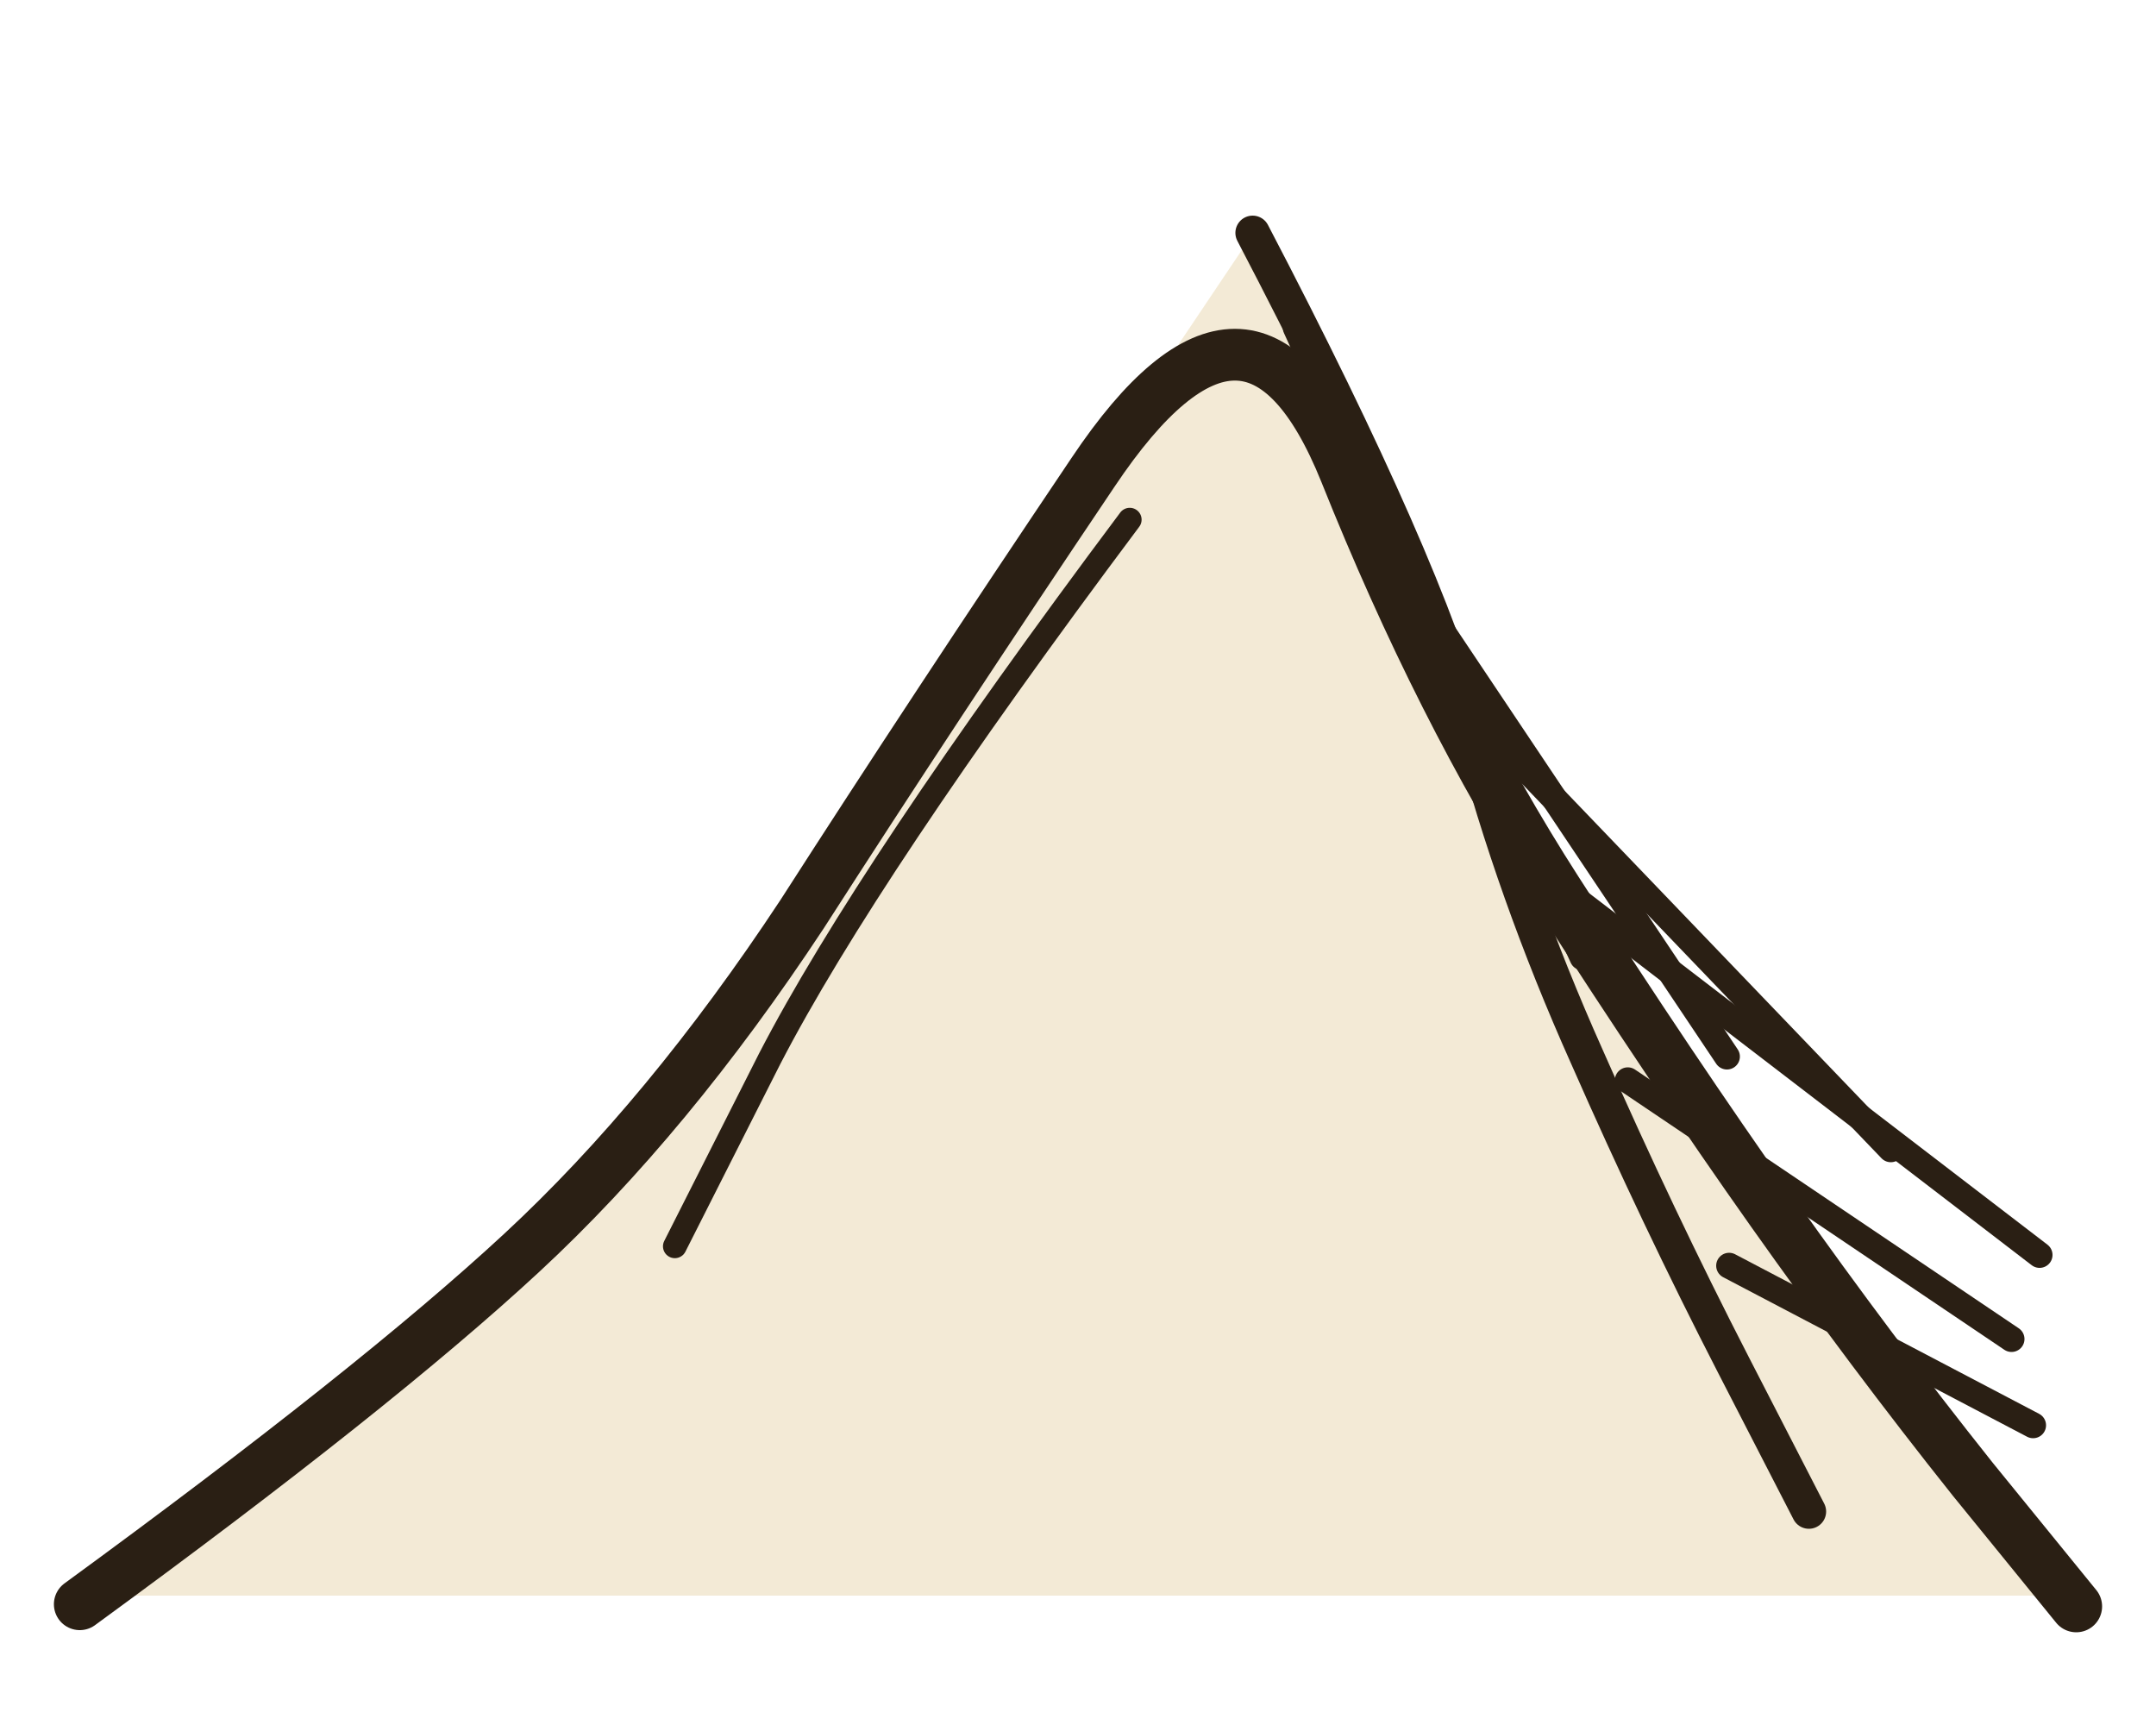
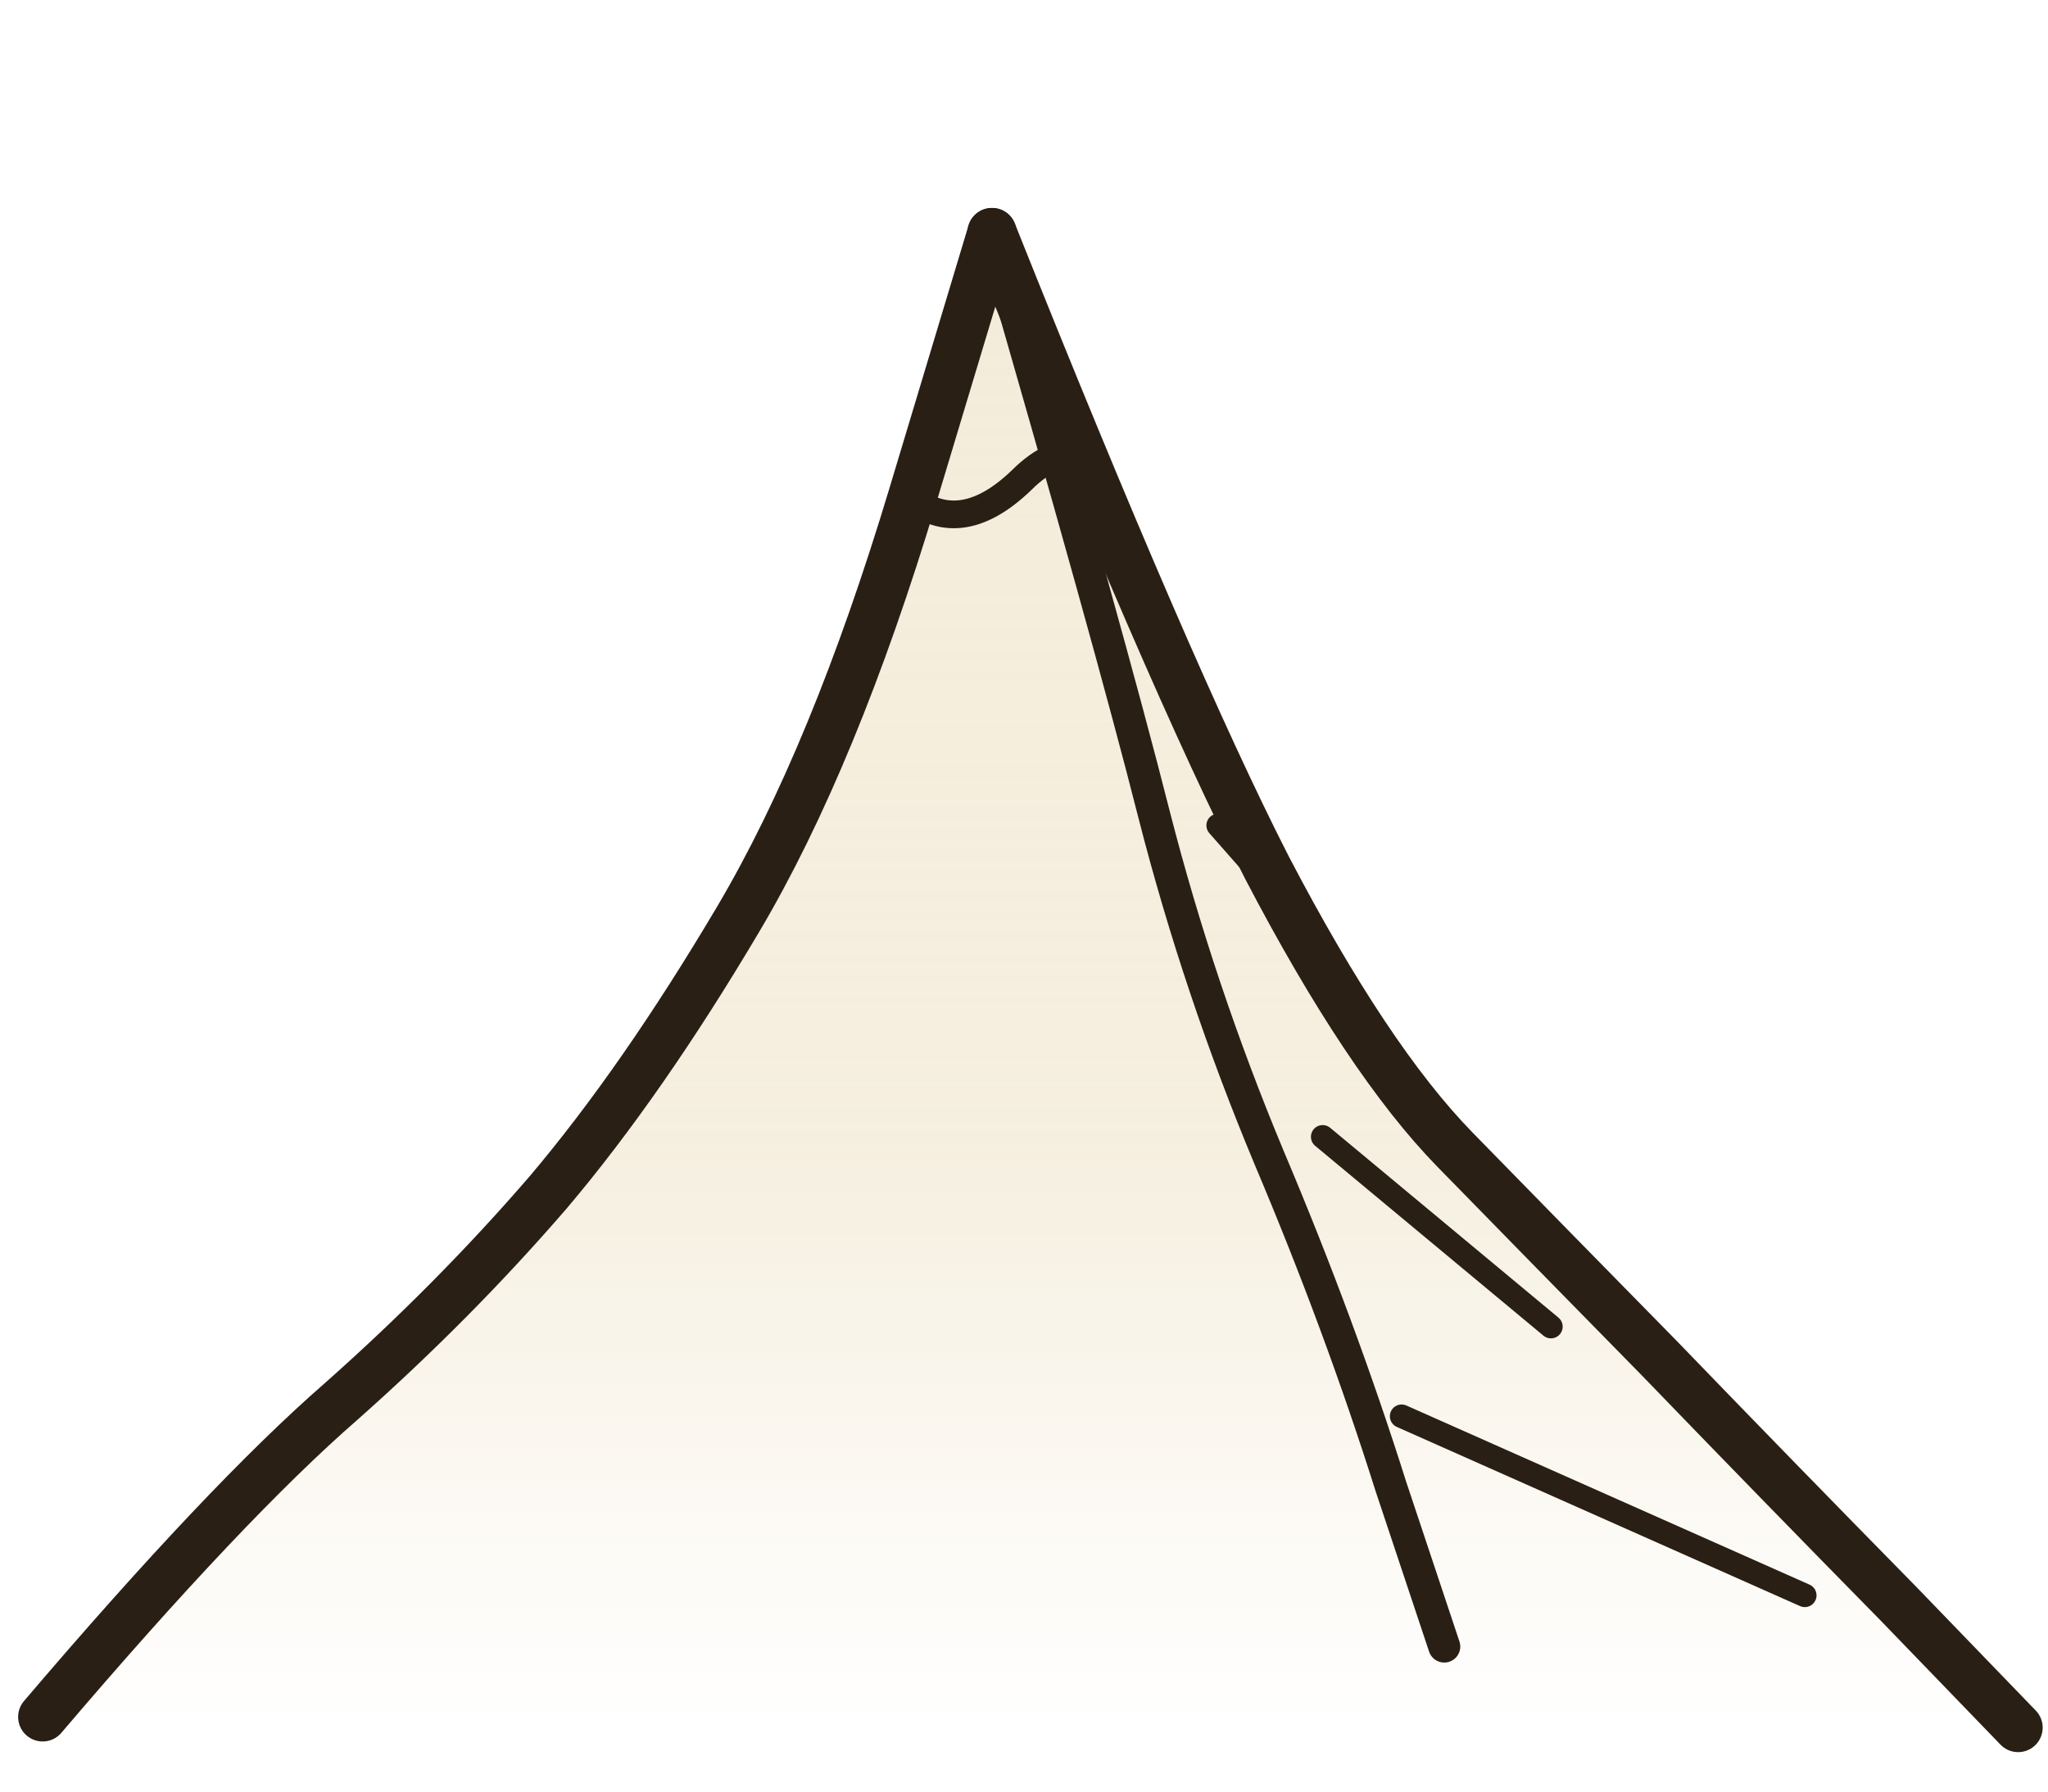
- <svg xmlns="http://www.w3.org/2000/svg" viewBox="0 0 100 80" width="100" height="80">
-   <path d="M 3.7 74.4 L 17.4 64.4 L 31.0 51.8 L 43.3 32.9 L 58.0 11.0 L 66.8 32.9 L 77.6 49.7 L 86.8 62.7 L 96.3 74.5 L 96.0 74.0 L 4.0 74.0 Z" fill="#f3ead6" stroke="none" stroke-width="0" stroke-linecap="round" stroke-linejoin="round" />
-   <path d="M 3.7 74.4 Q 17.4 64.4 24.2 58.1 Q 31.0 51.8 37.2 42.4 Q 43.3 32.9 50.7 21.9 Q 58.0 11.0 62.4 21.9 Q 66.8 32.9 72.2 41.3 Q 77.6 49.7 82.2 56.2 Q 86.8 62.7 91.5 68.6 L 96.3 74.5" fill="none" stroke="#2a1f14" stroke-width="2.4" stroke-linecap="round" stroke-linejoin="round" />
-   <path d="M 58.1 10.8 Q 66.2 26.3 68.2 33.8 Q 70.2 41.4 73.6 49.0 Q 76.9 56.5 80.4 63.3 L 83.9 70.1" fill="none" stroke="#2a1f14" stroke-width="1.6" stroke-linecap="round" stroke-linejoin="round" />
-   <path d="M 60.1 15.2 L 73.4 44.4" fill="none" stroke="#2a1f14" stroke-width="1.2" stroke-linecap="round" stroke-linejoin="round" />
-   <path d="M 64.1 25.1 L 80.1 49.0" fill="none" stroke="#2a1f14" stroke-width="1.2" stroke-linecap="round" stroke-linejoin="round" />
-   <path d="M 68.5 33.3 L 87.7 53.3" fill="none" stroke="#2a1f14" stroke-width="1.2" stroke-linecap="round" stroke-linejoin="round" />
-   <path d="M 72.3 41.1 L 94.6 58.2" fill="none" stroke="#2a1f14" stroke-width="1.2" stroke-linecap="round" stroke-linejoin="round" />
-   <path d="M 75.5 50.1 L 93.3 62.1" fill="none" stroke="#2a1f14" stroke-width="1.2" stroke-linecap="round" stroke-linejoin="round" />
-   <path d="M 80.2 58.7 L 94.3 66.1" fill="none" stroke="#2a1f14" stroke-width="1.2" stroke-linecap="round" stroke-linejoin="round" />
-   <path d="M 52.4 24.1 Q 40.2 40.4 35.7 49.1 L 31.3 57.8" fill="none" stroke="#2a1f14" stroke-width="1.1" stroke-linecap="round" stroke-linejoin="round" />
+ <svg xmlns="http://www.w3.org/2000/svg" viewBox="0 0 96 84" width="96" height="84">
+   <defs>
+     <linearGradient id="g103" gradientUnits="userSpaceOnUse" x1="0" y1="10.9" x2="0" y2="81.0">
+       <stop offset="0" stop-color="#f3ead6" stop-opacity="0.92" />
+       <stop offset="0.62" stop-color="#f3ead6" stop-opacity="0.74" />
+       <stop offset="1" stop-color="#f3ead6" stop-opacity="0" />
+     </linearGradient>
+     <clipPath id="c103">
+       <path d="M 2.0 80.5 L 10.6 70.4 L 21.3 61.0 L 30.1 50.7 L 39.1 35.5 L 46.5 10.9 L 54.8 31.7 L 64.1 49.7 L 72.3 58.1 L 83.3 69.4 L 94.6 81.0 Z" />
+     </clipPath>
+   </defs>
+   <path d="M 2.0 80.5 L 10.6 70.4 L 21.3 61.0 L 30.1 50.7 L 39.1 35.5 L 46.5 10.9 L 54.8 31.7 L 64.1 49.7 L 72.3 58.1 L 83.3 69.4 L 94.6 81.0 Z" fill="url(#g103)" stroke="none" />
+   <g clip-path="url(#c103)">
+     <path d="M 46.5 10.9 Q 52.0 29.9 54.1 38.2 Q 56.2 46.4 59.5 54.3 Q 62.8 62.1 65.2 69.7 L 67.7 77.2" fill="none" stroke="#2a1f14" stroke-width="1.5" stroke-linecap="round" stroke-linejoin="round" />
+     <path d="M 51.8 23.9 L 55.3 29.2" fill="none" stroke="#2a1f14" stroke-width="1.1" stroke-linecap="round" stroke-linejoin="round" />
+     <path d="M 57.1 38.7 L 63.7 46.2" fill="none" stroke="#2a1f14" stroke-width="1.1" stroke-linecap="round" stroke-linejoin="round" />
+     <path d="M 62.0 53.3 L 72.7 62.2" fill="none" stroke="#2a1f14" stroke-width="1.1" stroke-linecap="round" stroke-linejoin="round" />
+     <path d="M 65.7 66.4 L 84.6 74.8" fill="none" stroke="#2a1f14" stroke-width="1.1" stroke-linecap="round" stroke-linejoin="round" />
+     <path d="M 38.2 25.4 Q 31.0 36.3 28.1 42.4 L 25.2 48.6" fill="none" stroke="#2a1f14" stroke-width="1.0" stroke-linecap="round" stroke-linejoin="round" />
+     <path d="M 28.8 32.5 Q 22.1 43.5 19.6 49.9 L 17.1 56.4" fill="none" stroke="#2a1f14" stroke-width="1.0" stroke-linecap="round" stroke-linejoin="round" />
+     <path d="M 33.9 26.1 Q 39.8 20.8 42.4 23.1 Q 44.9 25.4 47.9 22.5 Q 50.8 19.6 54.3 23.0 L 57.7 26.5" fill="none" stroke="#2a1f14" stroke-width="1.3" stroke-linecap="round" stroke-linejoin="round" />
+   </g>
+   <path d="M 2.0 80.5 Q 10.6 70.4 16.0 65.7 Q 21.3 61.0 25.7 55.9 Q 30.1 50.7 34.6 43.1 Q 39.1 35.5 42.8 23.2 L 46.5 10.9" fill="none" stroke="#2a1f14" stroke-width="2.3" stroke-linecap="round" stroke-linejoin="round" />
+   <path d="M 46.5 10.9 Q 54.8 31.7 59.4 40.7 Q 64.1 49.7 68.2 53.9 Q 72.3 58.1 77.8 63.7 Q 83.3 69.4 89.0 75.2 L 94.6 81.0" fill="none" stroke="#2a1f14" stroke-width="2.3" stroke-linecap="round" stroke-linejoin="round" />
</svg>
